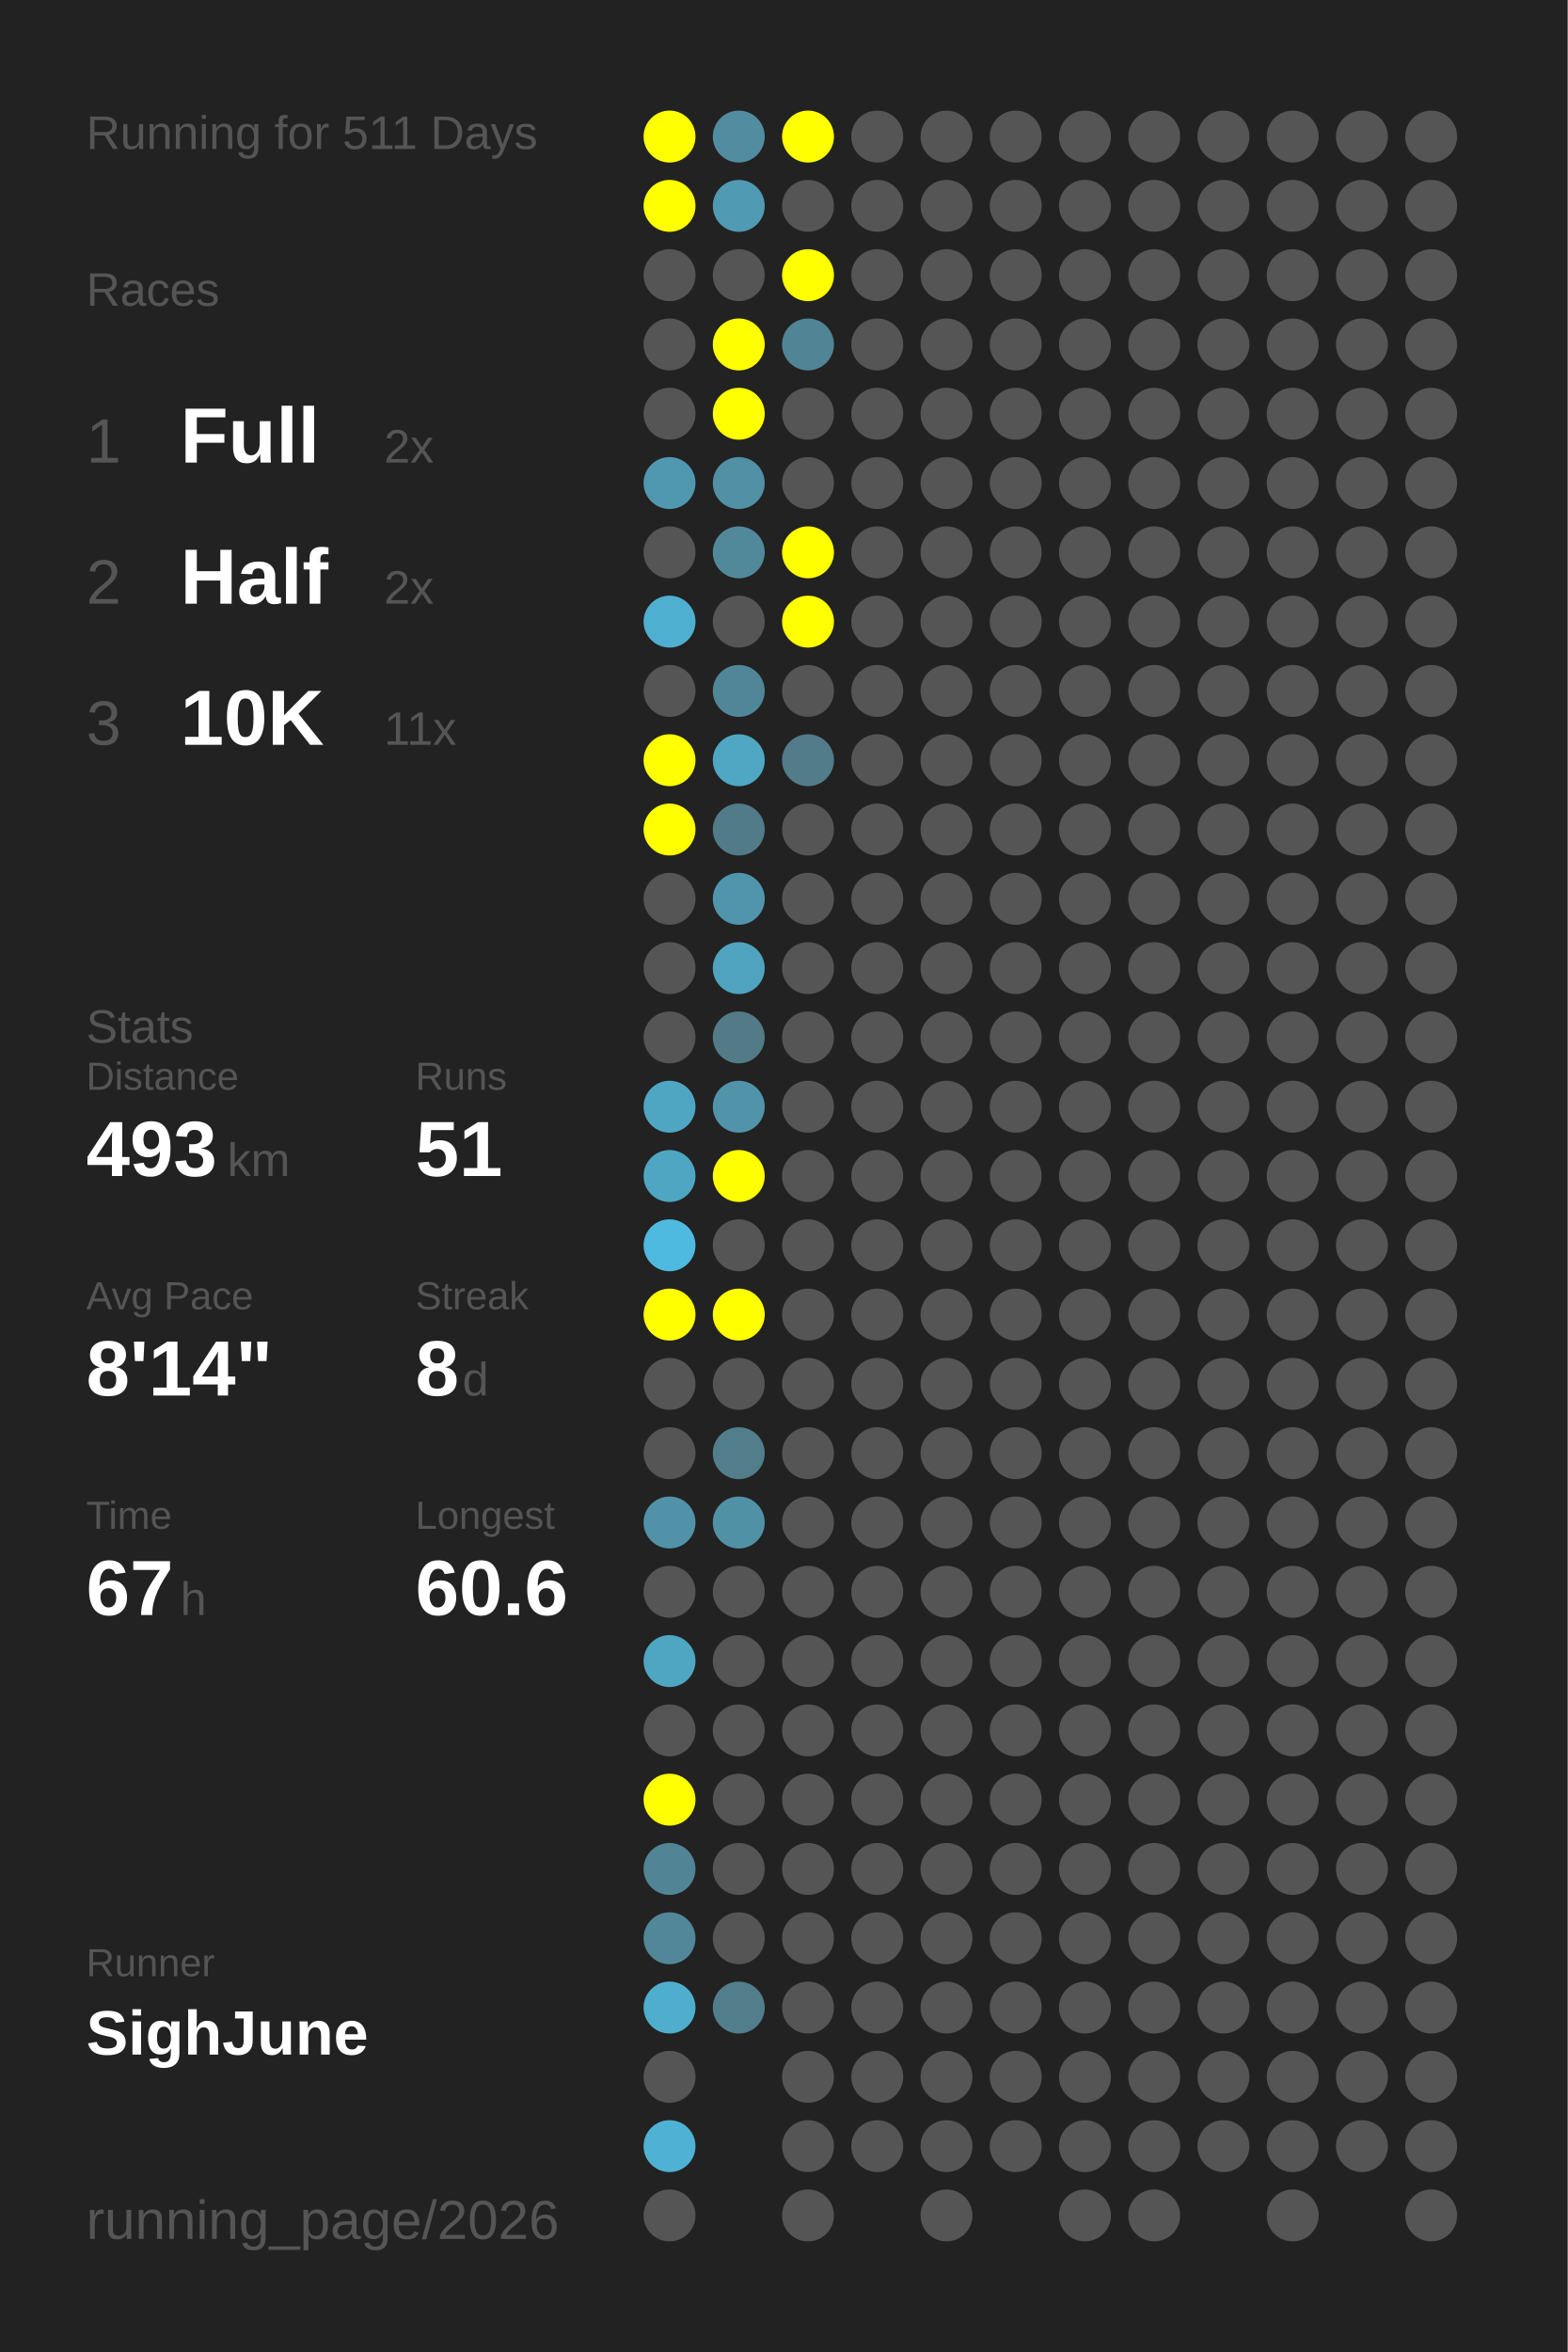
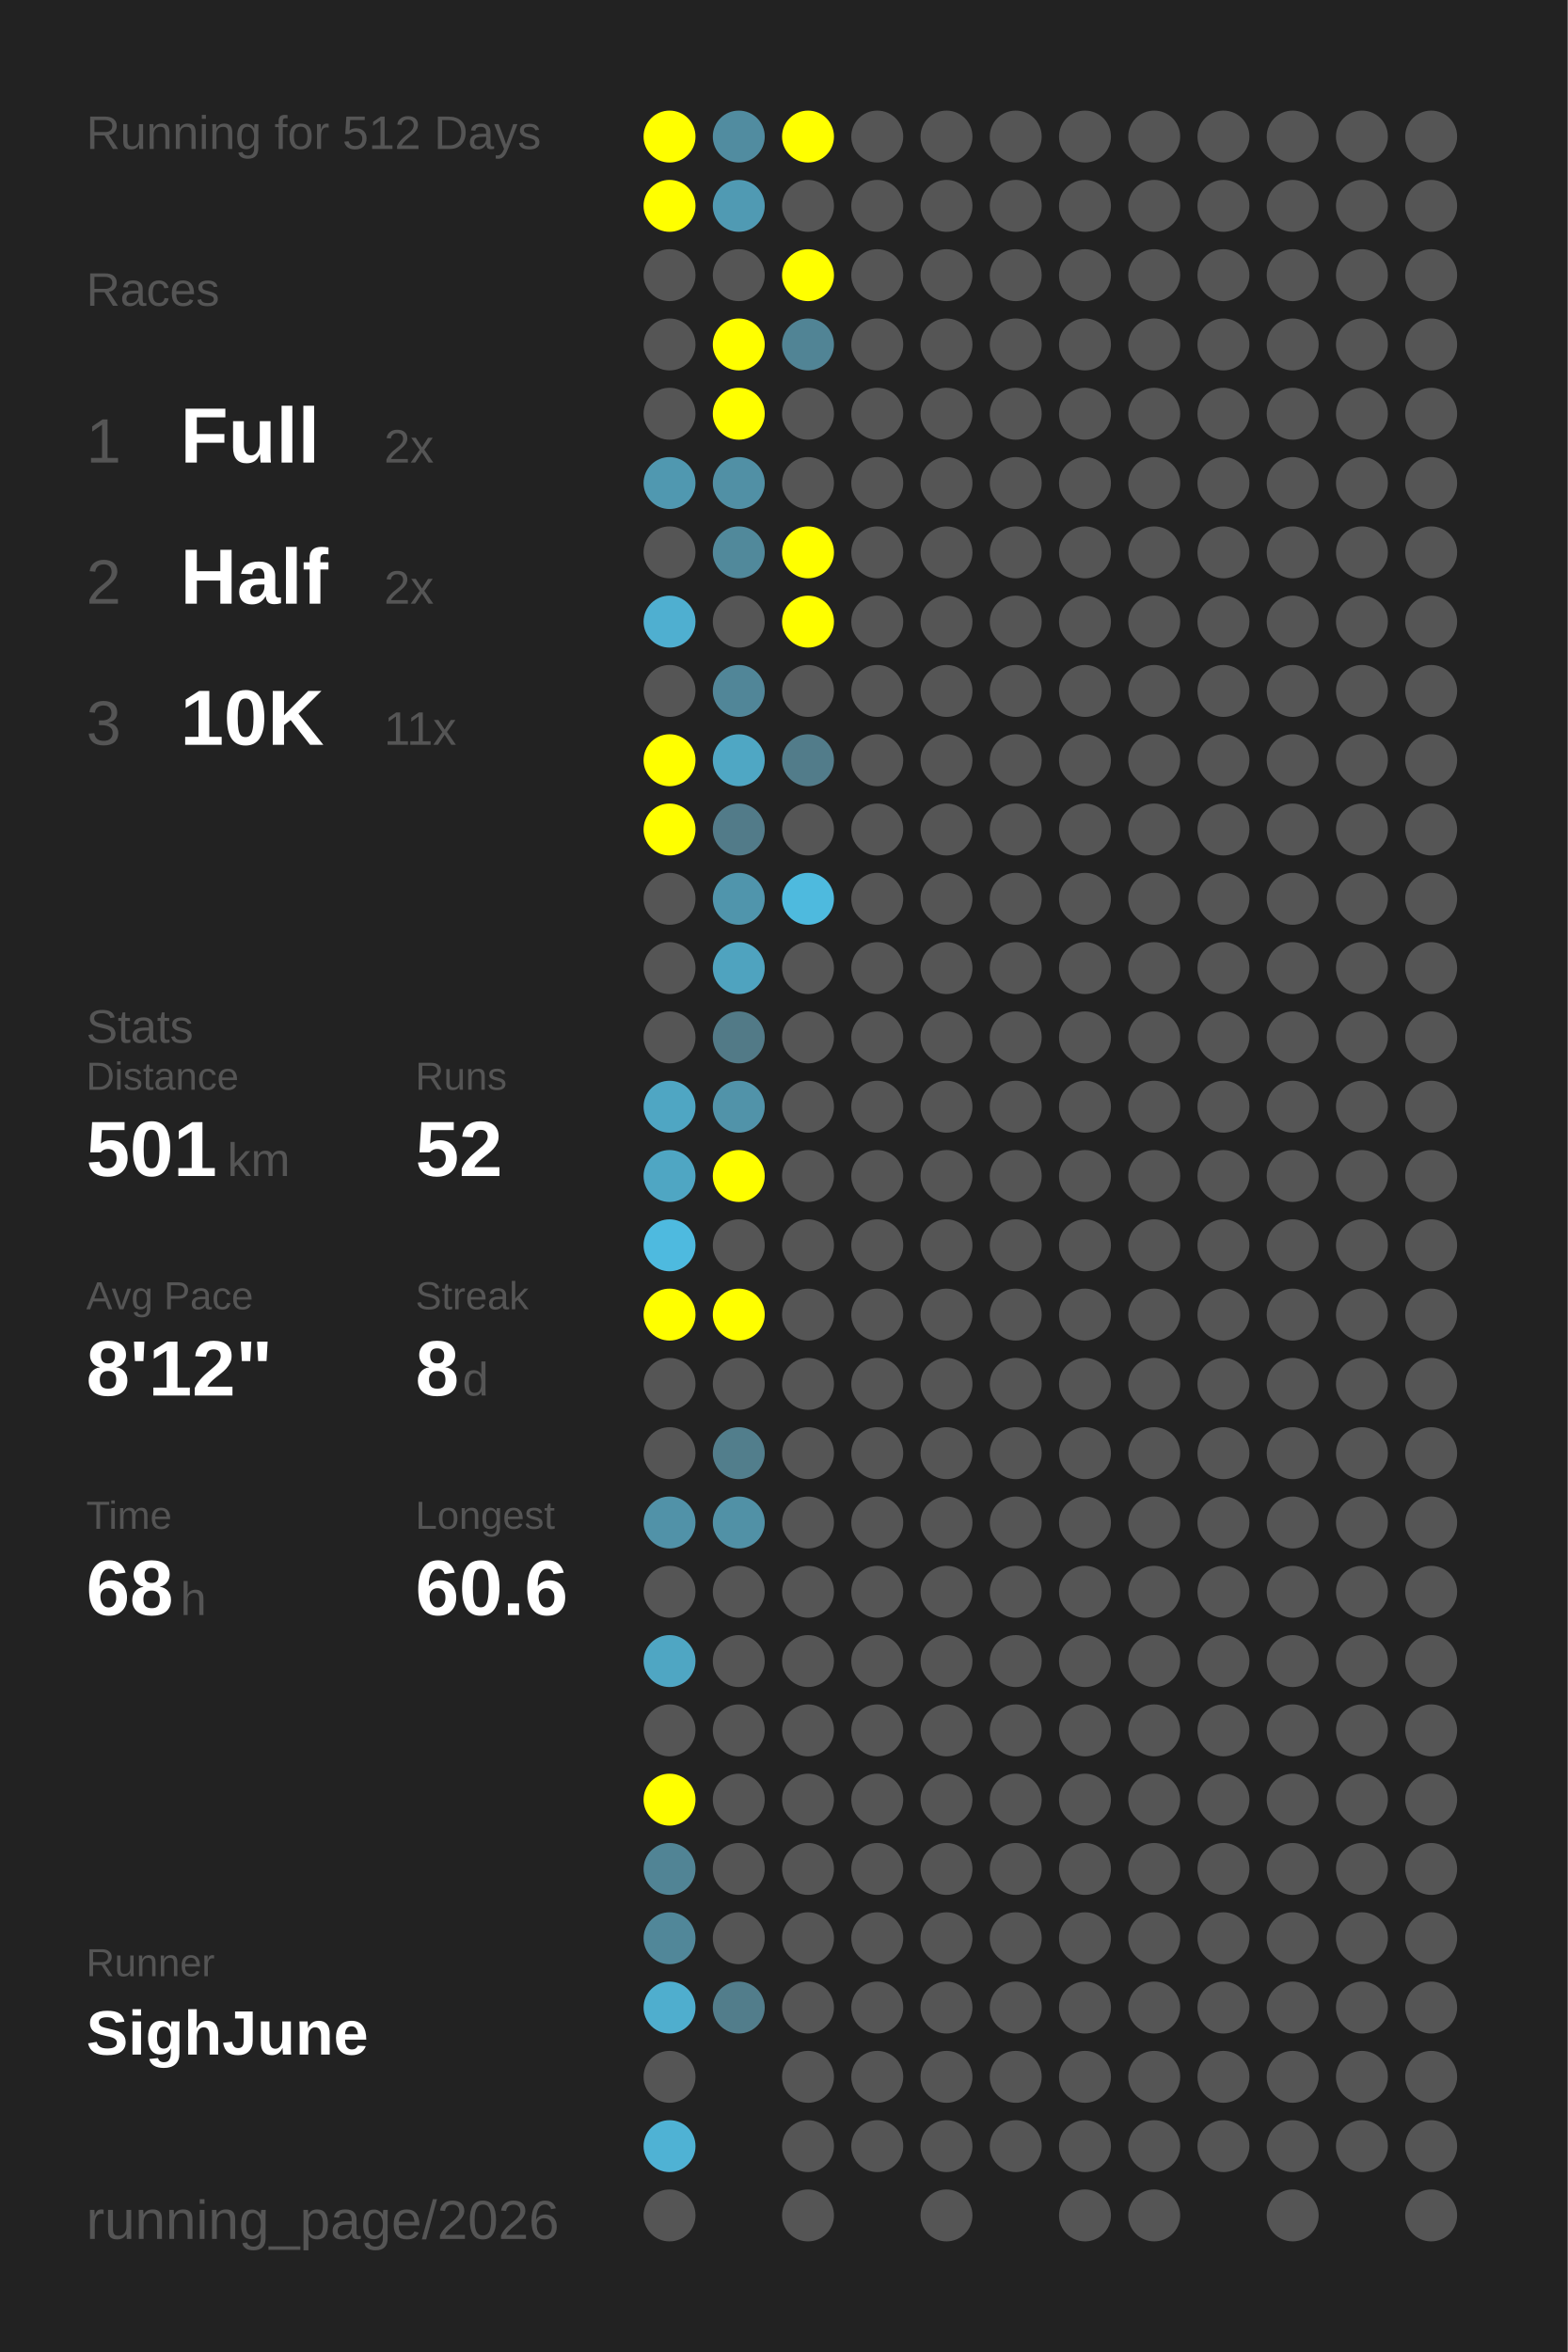
<svg xmlns="http://www.w3.org/2000/svg" baseProfile="full" height="300mm" version="1.1" viewBox="0,0,200,300" width="200mm">
  <defs />
  <rect fill="#222222" height="300" width="200" x="0" y="0" />
-   <text fill="#555555" style="font-size:6px; font-family:Arial;" x="11" y="19">Running for 511 Days</text>
+   <text fill="#555555" style="font-size:6px; font-family:Arial;" x="11" y="19">Running for 512 Days</text>
  <text fill="#555555" style="font-size:6px; font-family:Arial;" x="11" y="39">Races</text>
  <text fill="#555555" style="font-size:8px; font-family:Arial;" x="11" y="59">1</text>
  <text fill="#FFFFFF" style="font-size:10px; font-family:Arial; font-weight:bold;" x="23" y="59">Full</text>
  <text fill="#555555" style="font-size:6px; font-family:Arial;" x="49" y="59">2x</text>
  <text fill="#555555" style="font-size:8px; font-family:Arial;" x="11" y="77">2</text>
  <text fill="#FFFFFF" style="font-size:10px; font-family:Arial; font-weight:bold;" x="23" y="77">Half</text>
  <text fill="#555555" style="font-size:6px; font-family:Arial;" x="49" y="77">2x</text>
  <text fill="#555555" style="font-size:8px; font-family:Arial;" x="11" y="95">3</text>
  <text fill="#FFFFFF" style="font-size:10px; font-family:Arial; font-weight:bold;" x="23" y="95">10K</text>
  <text fill="#555555" style="font-size:6px; font-family:Arial;" x="49" y="95">11x</text>
  <text fill="#555555" style="font-size:6px; font-family:Arial;" x="11" y="133">Stats</text>
  <text fill="#555555" style="font-size:5px; font-family:Arial;" x="11" y="139">Distance</text>
-   <text fill="#FFFFFF" style="font-size:10px; font-family:Arial; font-weight:bold;" x="11" y="150">493</text>
+   <text fill="#FFFFFF" style="font-size:10px; font-family:Arial; font-weight:bold;" x="11" y="150">501</text>
  <text fill="#555555" style="font-size:6px; font-family:Arial;" x="29" y="150">km</text>
  <text fill="#555555" style="font-size:5px; font-family:Arial;" x="53" y="139">Runs</text>
-   <text fill="#FFFFFF" style="font-size:10px; font-family:Arial; font-weight:bold;" x="53" y="150">51</text>
+   <text fill="#FFFFFF" style="font-size:10px; font-family:Arial; font-weight:bold;" x="53" y="150">52</text>
  <text fill="#555555" style="font-size:5px; font-family:Arial;" x="11" y="167">Avg Pace</text>
-   <text fill="#FFFFFF" style="font-size:10px; font-family:Arial; font-weight:bold;" x="11" y="178">8'14"</text>
+   <text fill="#FFFFFF" style="font-size:10px; font-family:Arial; font-weight:bold;" x="11" y="178">8'12"</text>
  <text fill="#555555" style="font-size:5px; font-family:Arial;" x="53" y="167">Streak</text>
  <text fill="#FFFFFF" style="font-size:10px; font-family:Arial; font-weight:bold;" x="53" y="178">8</text>
  <text fill="#555555" style="font-size:6px; font-family:Arial;" x="59" y="178">d</text>
  <text fill="#555555" style="font-size:5px; font-family:Arial;" x="11" y="195">Time</text>
-   <text fill="#FFFFFF" style="font-size:10px; font-family:Arial; font-weight:bold;" x="11" y="206">67</text>
+   <text fill="#FFFFFF" style="font-size:10px; font-family:Arial; font-weight:bold;" x="11" y="206">68</text>
  <text fill="#555555" style="font-size:6px; font-family:Arial;" x="23" y="206">h</text>
  <text fill="#555555" style="font-size:5px; font-family:Arial;" x="53" y="195">Longest</text>
  <text fill="#FFFFFF" style="font-size:10px; font-family:Arial; font-weight:bold;" x="53" y="206">60.6</text>
  <text fill="#555555" style="font-size:5px; font-family:Arial;" x="11" y="252.065">Runner</text>
  <text fill="#FFFFFF" style="font-size:8px; font-family:Arial; font-weight:bold;" x="11" y="262.065">SighJune</text>
  <text fill="#555555" style="font-size:7px; font-family:Arial;" x="11" y="285.581">running_page/2026</text>
  <circle cx="85.417" cy="17.419" fill="#FFFF00" r="3.312" />
  <circle cx="85.417" cy="26.258" fill="#FFFF00" r="3.312" />
  <circle cx="85.417" cy="35.097" fill="#555555" r="3.312" />
  <circle cx="85.417" cy="43.935" fill="#555555" r="3.312" />
  <circle cx="85.417" cy="52.774" fill="#555555" r="3.312" />
  <circle cx="85.417" cy="61.613" fill="#5098b0" r="3.312" />
  <circle cx="85.417" cy="70.452" fill="#555555" r="3.312" />
  <circle cx="85.417" cy="79.29" fill="#4fafd0" r="3.312" />
  <circle cx="85.417" cy="88.129" fill="#555555" r="3.312" />
  <circle cx="85.417" cy="96.968" fill="#FFFF00" r="3.312" />
  <circle cx="85.417" cy="105.806" fill="#FFFF00" r="3.312" />
  <circle cx="85.417" cy="114.645" fill="#555555" r="3.312" />
  <circle cx="85.417" cy="123.484" fill="#555555" r="3.312" />
  <circle cx="85.417" cy="132.323" fill="#555555" r="3.312" />
  <circle cx="85.417" cy="141.161" fill="#4fa6c3" r="3.312" />
  <circle cx="85.417" cy="150" fill="#4fa6c3" r="3.312" />
  <circle cx="85.417" cy="158.839" fill="#4ebadf" r="3.312" />
  <circle cx="85.417" cy="167.677" fill="#FFFF00" r="3.312" />
  <circle cx="85.417" cy="176.516" fill="#555555" r="3.312" />
  <circle cx="85.417" cy="185.355" fill="#555555" r="3.312" />
  <circle cx="85.417" cy="194.194" fill="#5192a8" r="3.312" />
  <circle cx="85.417" cy="203.032" fill="#555555" r="3.312" />
  <circle cx="85.417" cy="211.871" fill="#4fa6c3" r="3.312" />
  <circle cx="85.417" cy="220.71" fill="#555555" r="3.312" />
  <circle cx="85.417" cy="229.548" fill="#FFFF00" r="3.312" />
  <circle cx="85.417" cy="238.387" fill="#518495" r="3.312" />
  <circle cx="85.417" cy="247.226" fill="#518799" r="3.312" />
  <circle cx="85.417" cy="256.065" fill="#4faece" r="3.312" />
  <circle cx="85.417" cy="264.903" fill="#555555" r="3.312" />
  <circle cx="85.417" cy="273.742" fill="#4fb2d4" r="3.312" />
  <circle cx="85.417" cy="282.581" fill="#555555" r="3.312" />
  <circle cx="94.25" cy="17.419" fill="#518ca0" r="3.312" />
  <circle cx="94.25" cy="26.258" fill="#509ab3" r="3.312" />
  <circle cx="94.25" cy="35.097" fill="#555555" r="3.312" />
  <circle cx="94.25" cy="43.935" fill="#FFFF00" r="3.312" />
  <circle cx="94.25" cy="52.774" fill="#FFFF00" r="3.312" />
  <circle cx="94.25" cy="61.613" fill="#5190a5" r="3.312" />
  <circle cx="94.25" cy="70.452" fill="#51899b" r="3.312" />
  <circle cx="94.25" cy="79.29" fill="#555555" r="3.312" />
  <circle cx="94.25" cy="88.129" fill="#518698" r="3.312" />
  <circle cx="94.25" cy="96.968" fill="#4fa7c4" r="3.312" />
  <circle cx="94.25" cy="105.806" fill="#527b89" r="3.312" />
  <circle cx="94.25" cy="114.645" fill="#5095ac" r="3.312" />
  <circle cx="94.25" cy="123.484" fill="#4fa3bf" r="3.312" />
  <circle cx="94.25" cy="132.323" fill="#527a87" r="3.312" />
  <circle cx="94.25" cy="141.161" fill="#5193a9" r="3.312" />
  <circle cx="94.25" cy="150" fill="#FFFF00" r="3.312" />
  <circle cx="94.25" cy="158.839" fill="#555555" r="3.312" />
  <circle cx="94.25" cy="167.677" fill="#FFFF00" r="3.312" />
  <circle cx="94.25" cy="176.516" fill="#555555" r="3.312" />
  <circle cx="94.25" cy="185.355" fill="#527e8c" r="3.312" />
  <circle cx="94.25" cy="194.194" fill="#5191a6" r="3.312" />
  <circle cx="94.25" cy="203.032" fill="#555555" r="3.312" />
  <circle cx="94.25" cy="211.871" fill="#555555" r="3.312" />
  <circle cx="94.25" cy="220.71" fill="#555555" r="3.312" />
  <circle cx="94.25" cy="229.548" fill="#555555" r="3.312" />
  <circle cx="94.25" cy="238.387" fill="#555555" r="3.312" />
  <circle cx="94.25" cy="247.226" fill="#555555" r="3.312" />
  <circle cx="94.25" cy="256.065" fill="#527d8b" r="3.312" />
  <circle cx="103.083" cy="17.419" fill="#FFFF00" r="3.312" />
  <circle cx="103.083" cy="26.258" fill="#555555" r="3.312" />
  <circle cx="103.083" cy="35.097" fill="#FFFF00" r="3.312" />
  <circle cx="103.083" cy="43.935" fill="#518495" r="3.312" />
  <circle cx="103.083" cy="52.774" fill="#555555" r="3.312" />
  <circle cx="103.083" cy="61.613" fill="#555555" r="3.312" />
  <circle cx="103.083" cy="70.452" fill="#FFFF00" r="3.312" />
  <circle cx="103.083" cy="79.29" fill="#FFFF00" r="3.312" />
  <circle cx="103.083" cy="88.129" fill="#555555" r="3.312" />
  <circle cx="103.083" cy="96.968" fill="#527c8a" r="3.312" />
  <circle cx="103.083" cy="105.806" fill="#555555" r="3.312" />
-   <circle cx="103.083" cy="114.645" fill="#555555" r="3.312" />
+   <circle cx="103.083" cy="114.645" fill="#4ebade" r="3.312" />
  <circle cx="103.083" cy="123.484" fill="#555555" r="3.312" />
  <circle cx="103.083" cy="132.323" fill="#555555" r="3.312" />
  <circle cx="103.083" cy="141.161" fill="#555555" r="3.312" />
  <circle cx="103.083" cy="150" fill="#555555" r="3.312" />
  <circle cx="103.083" cy="158.839" fill="#555555" r="3.312" />
  <circle cx="103.083" cy="167.677" fill="#555555" r="3.312" />
  <circle cx="103.083" cy="176.516" fill="#555555" r="3.312" />
  <circle cx="103.083" cy="185.355" fill="#555555" r="3.312" />
  <circle cx="103.083" cy="194.194" fill="#555555" r="3.312" />
  <circle cx="103.083" cy="203.032" fill="#555555" r="3.312" />
  <circle cx="103.083" cy="211.871" fill="#555555" r="3.312" />
  <circle cx="103.083" cy="220.71" fill="#555555" r="3.312" />
  <circle cx="103.083" cy="229.548" fill="#555555" r="3.312" />
  <circle cx="103.083" cy="238.387" fill="#555555" r="3.312" />
  <circle cx="103.083" cy="247.226" fill="#555555" r="3.312" />
  <circle cx="103.083" cy="256.065" fill="#555555" r="3.312" />
  <circle cx="103.083" cy="264.903" fill="#555555" r="3.312" />
  <circle cx="103.083" cy="273.742" fill="#555555" r="3.312" />
  <circle cx="103.083" cy="282.581" fill="#555555" r="3.312" />
  <circle cx="111.917" cy="17.419" fill="#555555" r="3.312" />
  <circle cx="111.917" cy="26.258" fill="#555555" r="3.312" />
  <circle cx="111.917" cy="35.097" fill="#555555" r="3.312" />
  <circle cx="111.917" cy="43.935" fill="#555555" r="3.312" />
  <circle cx="111.917" cy="52.774" fill="#555555" r="3.312" />
  <circle cx="111.917" cy="61.613" fill="#555555" r="3.312" />
  <circle cx="111.917" cy="70.452" fill="#555555" r="3.312" />
  <circle cx="111.917" cy="79.29" fill="#555555" r="3.312" />
  <circle cx="111.917" cy="88.129" fill="#555555" r="3.312" />
  <circle cx="111.917" cy="96.968" fill="#555555" r="3.312" />
  <circle cx="111.917" cy="105.806" fill="#555555" r="3.312" />
  <circle cx="111.917" cy="114.645" fill="#555555" r="3.312" />
  <circle cx="111.917" cy="123.484" fill="#555555" r="3.312" />
  <circle cx="111.917" cy="132.323" fill="#555555" r="3.312" />
  <circle cx="111.917" cy="141.161" fill="#555555" r="3.312" />
  <circle cx="111.917" cy="150" fill="#555555" r="3.312" />
  <circle cx="111.917" cy="158.839" fill="#555555" r="3.312" />
  <circle cx="111.917" cy="167.677" fill="#555555" r="3.312" />
  <circle cx="111.917" cy="176.516" fill="#555555" r="3.312" />
  <circle cx="111.917" cy="185.355" fill="#555555" r="3.312" />
  <circle cx="111.917" cy="194.194" fill="#555555" r="3.312" />
  <circle cx="111.917" cy="203.032" fill="#555555" r="3.312" />
  <circle cx="111.917" cy="211.871" fill="#555555" r="3.312" />
  <circle cx="111.917" cy="220.71" fill="#555555" r="3.312" />
  <circle cx="111.917" cy="229.548" fill="#555555" r="3.312" />
  <circle cx="111.917" cy="238.387" fill="#555555" r="3.312" />
  <circle cx="111.917" cy="247.226" fill="#555555" r="3.312" />
  <circle cx="111.917" cy="256.065" fill="#555555" r="3.312" />
  <circle cx="111.917" cy="264.903" fill="#555555" r="3.312" />
  <circle cx="111.917" cy="273.742" fill="#555555" r="3.312" />
  <circle cx="120.75" cy="17.419" fill="#555555" r="3.312" />
  <circle cx="120.75" cy="26.258" fill="#555555" r="3.312" />
  <circle cx="120.75" cy="35.097" fill="#555555" r="3.312" />
  <circle cx="120.75" cy="43.935" fill="#555555" r="3.312" />
  <circle cx="120.75" cy="52.774" fill="#555555" r="3.312" />
  <circle cx="120.75" cy="61.613" fill="#555555" r="3.312" />
  <circle cx="120.75" cy="70.452" fill="#555555" r="3.312" />
  <circle cx="120.75" cy="79.29" fill="#555555" r="3.312" />
  <circle cx="120.75" cy="88.129" fill="#555555" r="3.312" />
  <circle cx="120.75" cy="96.968" fill="#555555" r="3.312" />
  <circle cx="120.75" cy="105.806" fill="#555555" r="3.312" />
  <circle cx="120.75" cy="114.645" fill="#555555" r="3.312" />
  <circle cx="120.75" cy="123.484" fill="#555555" r="3.312" />
  <circle cx="120.75" cy="132.323" fill="#555555" r="3.312" />
  <circle cx="120.75" cy="141.161" fill="#555555" r="3.312" />
  <circle cx="120.75" cy="150" fill="#555555" r="3.312" />
  <circle cx="120.75" cy="158.839" fill="#555555" r="3.312" />
  <circle cx="120.75" cy="167.677" fill="#555555" r="3.312" />
  <circle cx="120.75" cy="176.516" fill="#555555" r="3.312" />
  <circle cx="120.75" cy="185.355" fill="#555555" r="3.312" />
  <circle cx="120.75" cy="194.194" fill="#555555" r="3.312" />
  <circle cx="120.75" cy="203.032" fill="#555555" r="3.312" />
  <circle cx="120.75" cy="211.871" fill="#555555" r="3.312" />
  <circle cx="120.75" cy="220.71" fill="#555555" r="3.312" />
  <circle cx="120.75" cy="229.548" fill="#555555" r="3.312" />
  <circle cx="120.75" cy="238.387" fill="#555555" r="3.312" />
  <circle cx="120.75" cy="247.226" fill="#555555" r="3.312" />
  <circle cx="120.75" cy="256.065" fill="#555555" r="3.312" />
  <circle cx="120.75" cy="264.903" fill="#555555" r="3.312" />
  <circle cx="120.75" cy="273.742" fill="#555555" r="3.312" />
  <circle cx="120.75" cy="282.581" fill="#555555" r="3.312" />
  <circle cx="129.583" cy="17.419" fill="#555555" r="3.312" />
  <circle cx="129.583" cy="26.258" fill="#555555" r="3.312" />
  <circle cx="129.583" cy="35.097" fill="#555555" r="3.312" />
  <circle cx="129.583" cy="43.935" fill="#555555" r="3.312" />
  <circle cx="129.583" cy="52.774" fill="#555555" r="3.312" />
  <circle cx="129.583" cy="61.613" fill="#555555" r="3.312" />
  <circle cx="129.583" cy="70.452" fill="#555555" r="3.312" />
  <circle cx="129.583" cy="79.29" fill="#555555" r="3.312" />
  <circle cx="129.583" cy="88.129" fill="#555555" r="3.312" />
  <circle cx="129.583" cy="96.968" fill="#555555" r="3.312" />
  <circle cx="129.583" cy="105.806" fill="#555555" r="3.312" />
  <circle cx="129.583" cy="114.645" fill="#555555" r="3.312" />
  <circle cx="129.583" cy="123.484" fill="#555555" r="3.312" />
  <circle cx="129.583" cy="132.323" fill="#555555" r="3.312" />
  <circle cx="129.583" cy="141.161" fill="#555555" r="3.312" />
  <circle cx="129.583" cy="150" fill="#555555" r="3.312" />
  <circle cx="129.583" cy="158.839" fill="#555555" r="3.312" />
  <circle cx="129.583" cy="167.677" fill="#555555" r="3.312" />
  <circle cx="129.583" cy="176.516" fill="#555555" r="3.312" />
  <circle cx="129.583" cy="185.355" fill="#555555" r="3.312" />
  <circle cx="129.583" cy="194.194" fill="#555555" r="3.312" />
  <circle cx="129.583" cy="203.032" fill="#555555" r="3.312" />
  <circle cx="129.583" cy="211.871" fill="#555555" r="3.312" />
  <circle cx="129.583" cy="220.71" fill="#555555" r="3.312" />
  <circle cx="129.583" cy="229.548" fill="#555555" r="3.312" />
  <circle cx="129.583" cy="238.387" fill="#555555" r="3.312" />
  <circle cx="129.583" cy="247.226" fill="#555555" r="3.312" />
  <circle cx="129.583" cy="256.065" fill="#555555" r="3.312" />
  <circle cx="129.583" cy="264.903" fill="#555555" r="3.312" />
  <circle cx="129.583" cy="273.742" fill="#555555" r="3.312" />
  <circle cx="138.417" cy="17.419" fill="#555555" r="3.312" />
  <circle cx="138.417" cy="26.258" fill="#555555" r="3.312" />
  <circle cx="138.417" cy="35.097" fill="#555555" r="3.312" />
  <circle cx="138.417" cy="43.935" fill="#555555" r="3.312" />
  <circle cx="138.417" cy="52.774" fill="#555555" r="3.312" />
  <circle cx="138.417" cy="61.613" fill="#555555" r="3.312" />
  <circle cx="138.417" cy="70.452" fill="#555555" r="3.312" />
  <circle cx="138.417" cy="79.29" fill="#555555" r="3.312" />
  <circle cx="138.417" cy="88.129" fill="#555555" r="3.312" />
  <circle cx="138.417" cy="96.968" fill="#555555" r="3.312" />
  <circle cx="138.417" cy="105.806" fill="#555555" r="3.312" />
  <circle cx="138.417" cy="114.645" fill="#555555" r="3.312" />
  <circle cx="138.417" cy="123.484" fill="#555555" r="3.312" />
  <circle cx="138.417" cy="132.323" fill="#555555" r="3.312" />
  <circle cx="138.417" cy="141.161" fill="#555555" r="3.312" />
  <circle cx="138.417" cy="150" fill="#555555" r="3.312" />
  <circle cx="138.417" cy="158.839" fill="#555555" r="3.312" />
  <circle cx="138.417" cy="167.677" fill="#555555" r="3.312" />
  <circle cx="138.417" cy="176.516" fill="#555555" r="3.312" />
  <circle cx="138.417" cy="185.355" fill="#555555" r="3.312" />
  <circle cx="138.417" cy="194.194" fill="#555555" r="3.312" />
  <circle cx="138.417" cy="203.032" fill="#555555" r="3.312" />
  <circle cx="138.417" cy="211.871" fill="#555555" r="3.312" />
  <circle cx="138.417" cy="220.71" fill="#555555" r="3.312" />
  <circle cx="138.417" cy="229.548" fill="#555555" r="3.312" />
  <circle cx="138.417" cy="238.387" fill="#555555" r="3.312" />
  <circle cx="138.417" cy="247.226" fill="#555555" r="3.312" />
  <circle cx="138.417" cy="256.065" fill="#555555" r="3.312" />
  <circle cx="138.417" cy="264.903" fill="#555555" r="3.312" />
  <circle cx="138.417" cy="273.742" fill="#555555" r="3.312" />
  <circle cx="138.417" cy="282.581" fill="#555555" r="3.312" />
  <circle cx="147.25" cy="17.419" fill="#555555" r="3.312" />
  <circle cx="147.25" cy="26.258" fill="#555555" r="3.312" />
  <circle cx="147.25" cy="35.097" fill="#555555" r="3.312" />
  <circle cx="147.25" cy="43.935" fill="#555555" r="3.312" />
  <circle cx="147.25" cy="52.774" fill="#555555" r="3.312" />
  <circle cx="147.25" cy="61.613" fill="#555555" r="3.312" />
  <circle cx="147.25" cy="70.452" fill="#555555" r="3.312" />
  <circle cx="147.25" cy="79.29" fill="#555555" r="3.312" />
  <circle cx="147.25" cy="88.129" fill="#555555" r="3.312" />
  <circle cx="147.25" cy="96.968" fill="#555555" r="3.312" />
  <circle cx="147.25" cy="105.806" fill="#555555" r="3.312" />
  <circle cx="147.25" cy="114.645" fill="#555555" r="3.312" />
  <circle cx="147.25" cy="123.484" fill="#555555" r="3.312" />
  <circle cx="147.25" cy="132.323" fill="#555555" r="3.312" />
  <circle cx="147.25" cy="141.161" fill="#555555" r="3.312" />
  <circle cx="147.25" cy="150" fill="#555555" r="3.312" />
  <circle cx="147.25" cy="158.839" fill="#555555" r="3.312" />
  <circle cx="147.25" cy="167.677" fill="#555555" r="3.312" />
  <circle cx="147.25" cy="176.516" fill="#555555" r="3.312" />
  <circle cx="147.25" cy="185.355" fill="#555555" r="3.312" />
  <circle cx="147.25" cy="194.194" fill="#555555" r="3.312" />
  <circle cx="147.25" cy="203.032" fill="#555555" r="3.312" />
  <circle cx="147.25" cy="211.871" fill="#555555" r="3.312" />
  <circle cx="147.25" cy="220.71" fill="#555555" r="3.312" />
  <circle cx="147.25" cy="229.548" fill="#555555" r="3.312" />
  <circle cx="147.25" cy="238.387" fill="#555555" r="3.312" />
  <circle cx="147.25" cy="247.226" fill="#555555" r="3.312" />
  <circle cx="147.25" cy="256.065" fill="#555555" r="3.312" />
  <circle cx="147.25" cy="264.903" fill="#555555" r="3.312" />
  <circle cx="147.25" cy="273.742" fill="#555555" r="3.312" />
  <circle cx="147.25" cy="282.581" fill="#555555" r="3.312" />
  <circle cx="156.083" cy="17.419" fill="#555555" r="3.312" />
  <circle cx="156.083" cy="26.258" fill="#555555" r="3.312" />
  <circle cx="156.083" cy="35.097" fill="#555555" r="3.312" />
  <circle cx="156.083" cy="43.935" fill="#555555" r="3.312" />
  <circle cx="156.083" cy="52.774" fill="#555555" r="3.312" />
  <circle cx="156.083" cy="61.613" fill="#555555" r="3.312" />
  <circle cx="156.083" cy="70.452" fill="#555555" r="3.312" />
  <circle cx="156.083" cy="79.29" fill="#555555" r="3.312" />
  <circle cx="156.083" cy="88.129" fill="#555555" r="3.312" />
  <circle cx="156.083" cy="96.968" fill="#555555" r="3.312" />
  <circle cx="156.083" cy="105.806" fill="#555555" r="3.312" />
  <circle cx="156.083" cy="114.645" fill="#555555" r="3.312" />
  <circle cx="156.083" cy="123.484" fill="#555555" r="3.312" />
  <circle cx="156.083" cy="132.323" fill="#555555" r="3.312" />
  <circle cx="156.083" cy="141.161" fill="#555555" r="3.312" />
  <circle cx="156.083" cy="150" fill="#555555" r="3.312" />
  <circle cx="156.083" cy="158.839" fill="#555555" r="3.312" />
  <circle cx="156.083" cy="167.677" fill="#555555" r="3.312" />
  <circle cx="156.083" cy="176.516" fill="#555555" r="3.312" />
  <circle cx="156.083" cy="185.355" fill="#555555" r="3.312" />
  <circle cx="156.083" cy="194.194" fill="#555555" r="3.312" />
  <circle cx="156.083" cy="203.032" fill="#555555" r="3.312" />
  <circle cx="156.083" cy="211.871" fill="#555555" r="3.312" />
  <circle cx="156.083" cy="220.71" fill="#555555" r="3.312" />
  <circle cx="156.083" cy="229.548" fill="#555555" r="3.312" />
  <circle cx="156.083" cy="238.387" fill="#555555" r="3.312" />
  <circle cx="156.083" cy="247.226" fill="#555555" r="3.312" />
  <circle cx="156.083" cy="256.065" fill="#555555" r="3.312" />
  <circle cx="156.083" cy="264.903" fill="#555555" r="3.312" />
  <circle cx="156.083" cy="273.742" fill="#555555" r="3.312" />
  <circle cx="164.917" cy="17.419" fill="#555555" r="3.312" />
  <circle cx="164.917" cy="26.258" fill="#555555" r="3.312" />
  <circle cx="164.917" cy="35.097" fill="#555555" r="3.312" />
  <circle cx="164.917" cy="43.935" fill="#555555" r="3.312" />
  <circle cx="164.917" cy="52.774" fill="#555555" r="3.312" />
  <circle cx="164.917" cy="61.613" fill="#555555" r="3.312" />
  <circle cx="164.917" cy="70.452" fill="#555555" r="3.312" />
  <circle cx="164.917" cy="79.29" fill="#555555" r="3.312" />
  <circle cx="164.917" cy="88.129" fill="#555555" r="3.312" />
  <circle cx="164.917" cy="96.968" fill="#555555" r="3.312" />
  <circle cx="164.917" cy="105.806" fill="#555555" r="3.312" />
  <circle cx="164.917" cy="114.645" fill="#555555" r="3.312" />
  <circle cx="164.917" cy="123.484" fill="#555555" r="3.312" />
  <circle cx="164.917" cy="132.323" fill="#555555" r="3.312" />
  <circle cx="164.917" cy="141.161" fill="#555555" r="3.312" />
  <circle cx="164.917" cy="150" fill="#555555" r="3.312" />
  <circle cx="164.917" cy="158.839" fill="#555555" r="3.312" />
  <circle cx="164.917" cy="167.677" fill="#555555" r="3.312" />
  <circle cx="164.917" cy="176.516" fill="#555555" r="3.312" />
  <circle cx="164.917" cy="185.355" fill="#555555" r="3.312" />
  <circle cx="164.917" cy="194.194" fill="#555555" r="3.312" />
  <circle cx="164.917" cy="203.032" fill="#555555" r="3.312" />
  <circle cx="164.917" cy="211.871" fill="#555555" r="3.312" />
  <circle cx="164.917" cy="220.71" fill="#555555" r="3.312" />
  <circle cx="164.917" cy="229.548" fill="#555555" r="3.312" />
  <circle cx="164.917" cy="238.387" fill="#555555" r="3.312" />
  <circle cx="164.917" cy="247.226" fill="#555555" r="3.312" />
  <circle cx="164.917" cy="256.065" fill="#555555" r="3.312" />
  <circle cx="164.917" cy="264.903" fill="#555555" r="3.312" />
  <circle cx="164.917" cy="273.742" fill="#555555" r="3.312" />
  <circle cx="164.917" cy="282.581" fill="#555555" r="3.312" />
  <circle cx="173.75" cy="17.419" fill="#555555" r="3.312" />
  <circle cx="173.75" cy="26.258" fill="#555555" r="3.312" />
  <circle cx="173.75" cy="35.097" fill="#555555" r="3.312" />
  <circle cx="173.75" cy="43.935" fill="#555555" r="3.312" />
  <circle cx="173.75" cy="52.774" fill="#555555" r="3.312" />
  <circle cx="173.75" cy="61.613" fill="#555555" r="3.312" />
  <circle cx="173.75" cy="70.452" fill="#555555" r="3.312" />
  <circle cx="173.75" cy="79.29" fill="#555555" r="3.312" />
  <circle cx="173.75" cy="88.129" fill="#555555" r="3.312" />
  <circle cx="173.75" cy="96.968" fill="#555555" r="3.312" />
  <circle cx="173.75" cy="105.806" fill="#555555" r="3.312" />
  <circle cx="173.75" cy="114.645" fill="#555555" r="3.312" />
  <circle cx="173.75" cy="123.484" fill="#555555" r="3.312" />
  <circle cx="173.75" cy="132.323" fill="#555555" r="3.312" />
  <circle cx="173.75" cy="141.161" fill="#555555" r="3.312" />
  <circle cx="173.75" cy="150" fill="#555555" r="3.312" />
  <circle cx="173.75" cy="158.839" fill="#555555" r="3.312" />
  <circle cx="173.75" cy="167.677" fill="#555555" r="3.312" />
  <circle cx="173.75" cy="176.516" fill="#555555" r="3.312" />
  <circle cx="173.75" cy="185.355" fill="#555555" r="3.312" />
  <circle cx="173.75" cy="194.194" fill="#555555" r="3.312" />
  <circle cx="173.75" cy="203.032" fill="#555555" r="3.312" />
  <circle cx="173.75" cy="211.871" fill="#555555" r="3.312" />
  <circle cx="173.75" cy="220.71" fill="#555555" r="3.312" />
  <circle cx="173.75" cy="229.548" fill="#555555" r="3.312" />
  <circle cx="173.75" cy="238.387" fill="#555555" r="3.312" />
  <circle cx="173.75" cy="247.226" fill="#555555" r="3.312" />
  <circle cx="173.75" cy="256.065" fill="#555555" r="3.312" />
  <circle cx="173.75" cy="264.903" fill="#555555" r="3.312" />
  <circle cx="173.75" cy="273.742" fill="#555555" r="3.312" />
  <circle cx="182.583" cy="17.419" fill="#555555" r="3.312" />
  <circle cx="182.583" cy="26.258" fill="#555555" r="3.312" />
  <circle cx="182.583" cy="35.097" fill="#555555" r="3.312" />
  <circle cx="182.583" cy="43.935" fill="#555555" r="3.312" />
  <circle cx="182.583" cy="52.774" fill="#555555" r="3.312" />
  <circle cx="182.583" cy="61.613" fill="#555555" r="3.312" />
  <circle cx="182.583" cy="70.452" fill="#555555" r="3.312" />
  <circle cx="182.583" cy="79.29" fill="#555555" r="3.312" />
  <circle cx="182.583" cy="88.129" fill="#555555" r="3.312" />
  <circle cx="182.583" cy="96.968" fill="#555555" r="3.312" />
  <circle cx="182.583" cy="105.806" fill="#555555" r="3.312" />
  <circle cx="182.583" cy="114.645" fill="#555555" r="3.312" />
  <circle cx="182.583" cy="123.484" fill="#555555" r="3.312" />
  <circle cx="182.583" cy="132.323" fill="#555555" r="3.312" />
  <circle cx="182.583" cy="141.161" fill="#555555" r="3.312" />
  <circle cx="182.583" cy="150" fill="#555555" r="3.312" />
  <circle cx="182.583" cy="158.839" fill="#555555" r="3.312" />
  <circle cx="182.583" cy="167.677" fill="#555555" r="3.312" />
  <circle cx="182.583" cy="176.516" fill="#555555" r="3.312" />
  <circle cx="182.583" cy="185.355" fill="#555555" r="3.312" />
  <circle cx="182.583" cy="194.194" fill="#555555" r="3.312" />
  <circle cx="182.583" cy="203.032" fill="#555555" r="3.312" />
  <circle cx="182.583" cy="211.871" fill="#555555" r="3.312" />
  <circle cx="182.583" cy="220.71" fill="#555555" r="3.312" />
  <circle cx="182.583" cy="229.548" fill="#555555" r="3.312" />
  <circle cx="182.583" cy="238.387" fill="#555555" r="3.312" />
  <circle cx="182.583" cy="247.226" fill="#555555" r="3.312" />
  <circle cx="182.583" cy="256.065" fill="#555555" r="3.312" />
  <circle cx="182.583" cy="264.903" fill="#555555" r="3.312" />
  <circle cx="182.583" cy="273.742" fill="#555555" r="3.312" />
  <circle cx="182.583" cy="282.581" fill="#555555" r="3.312" />
</svg>
